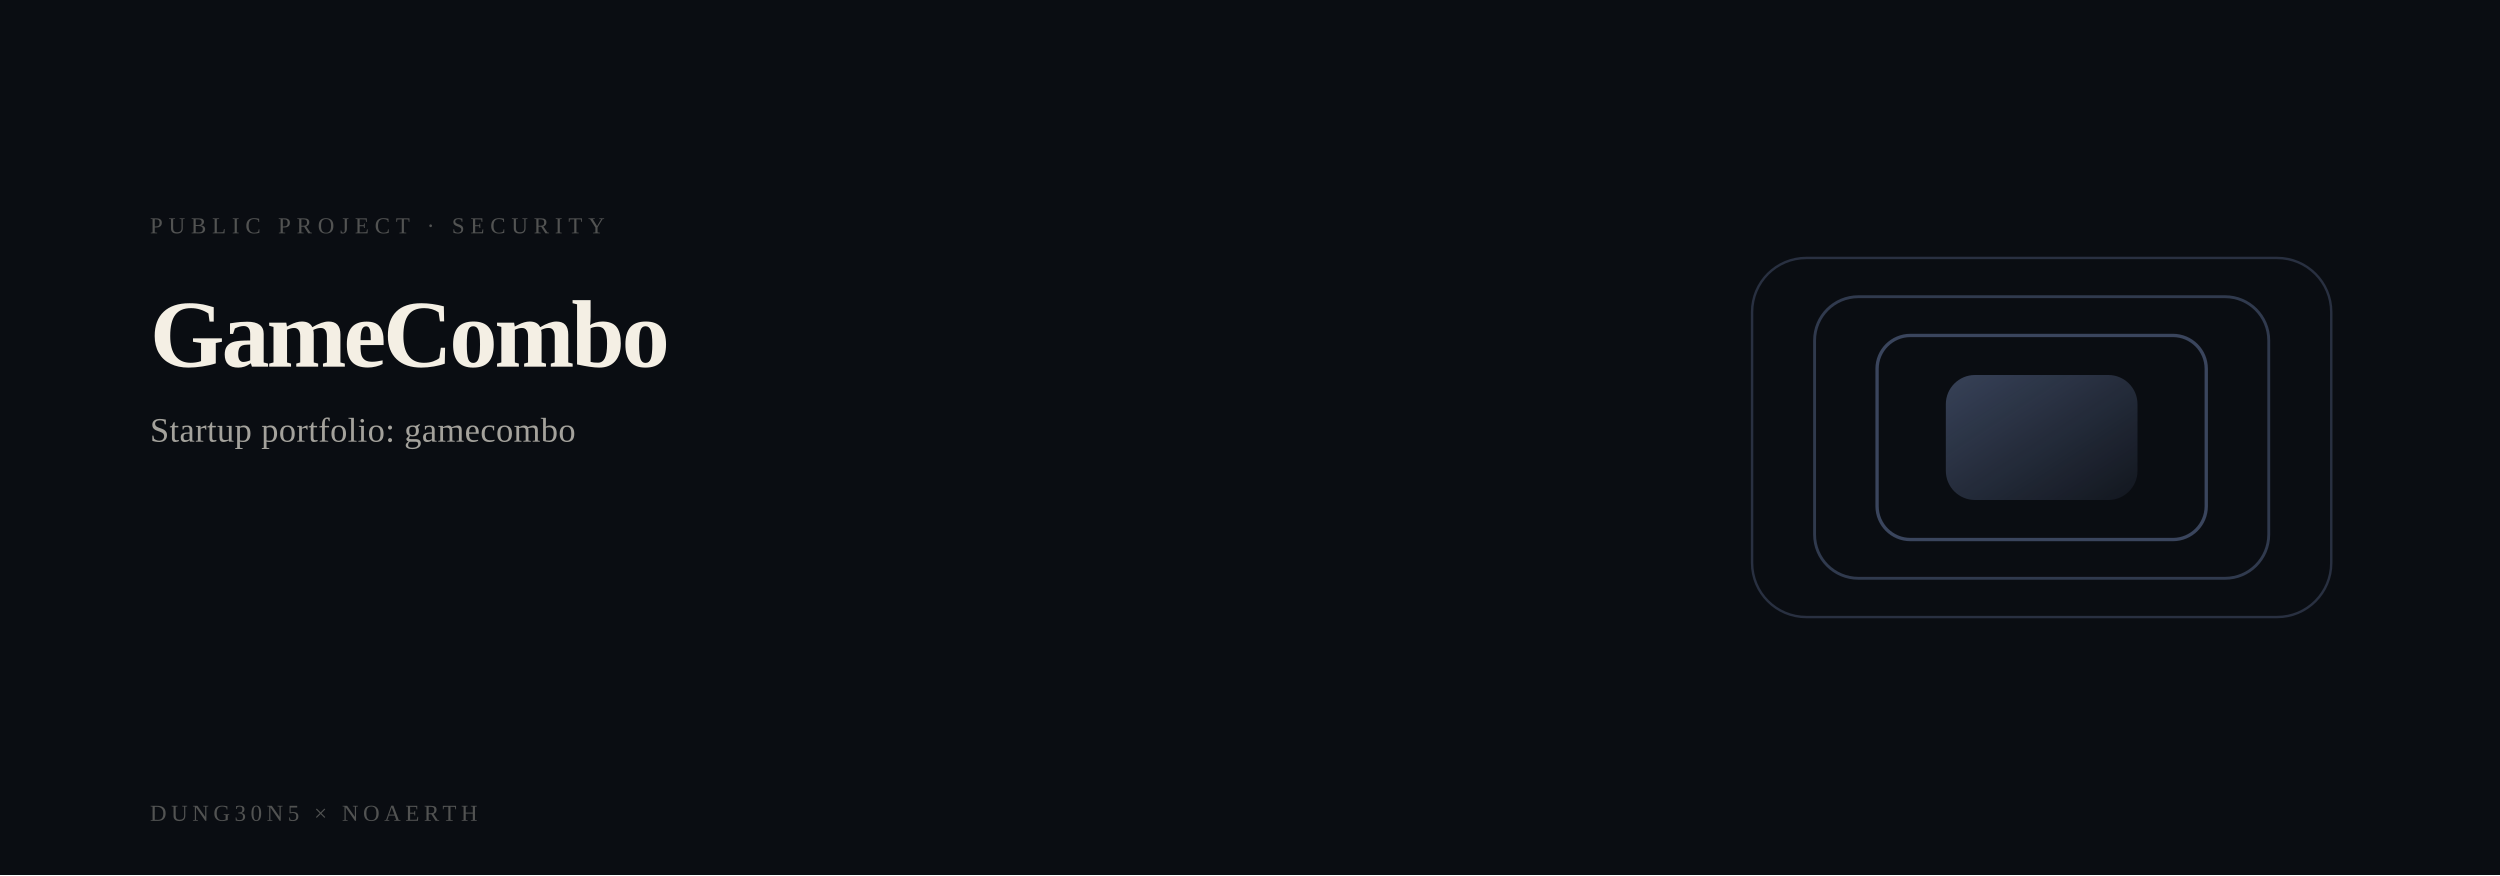
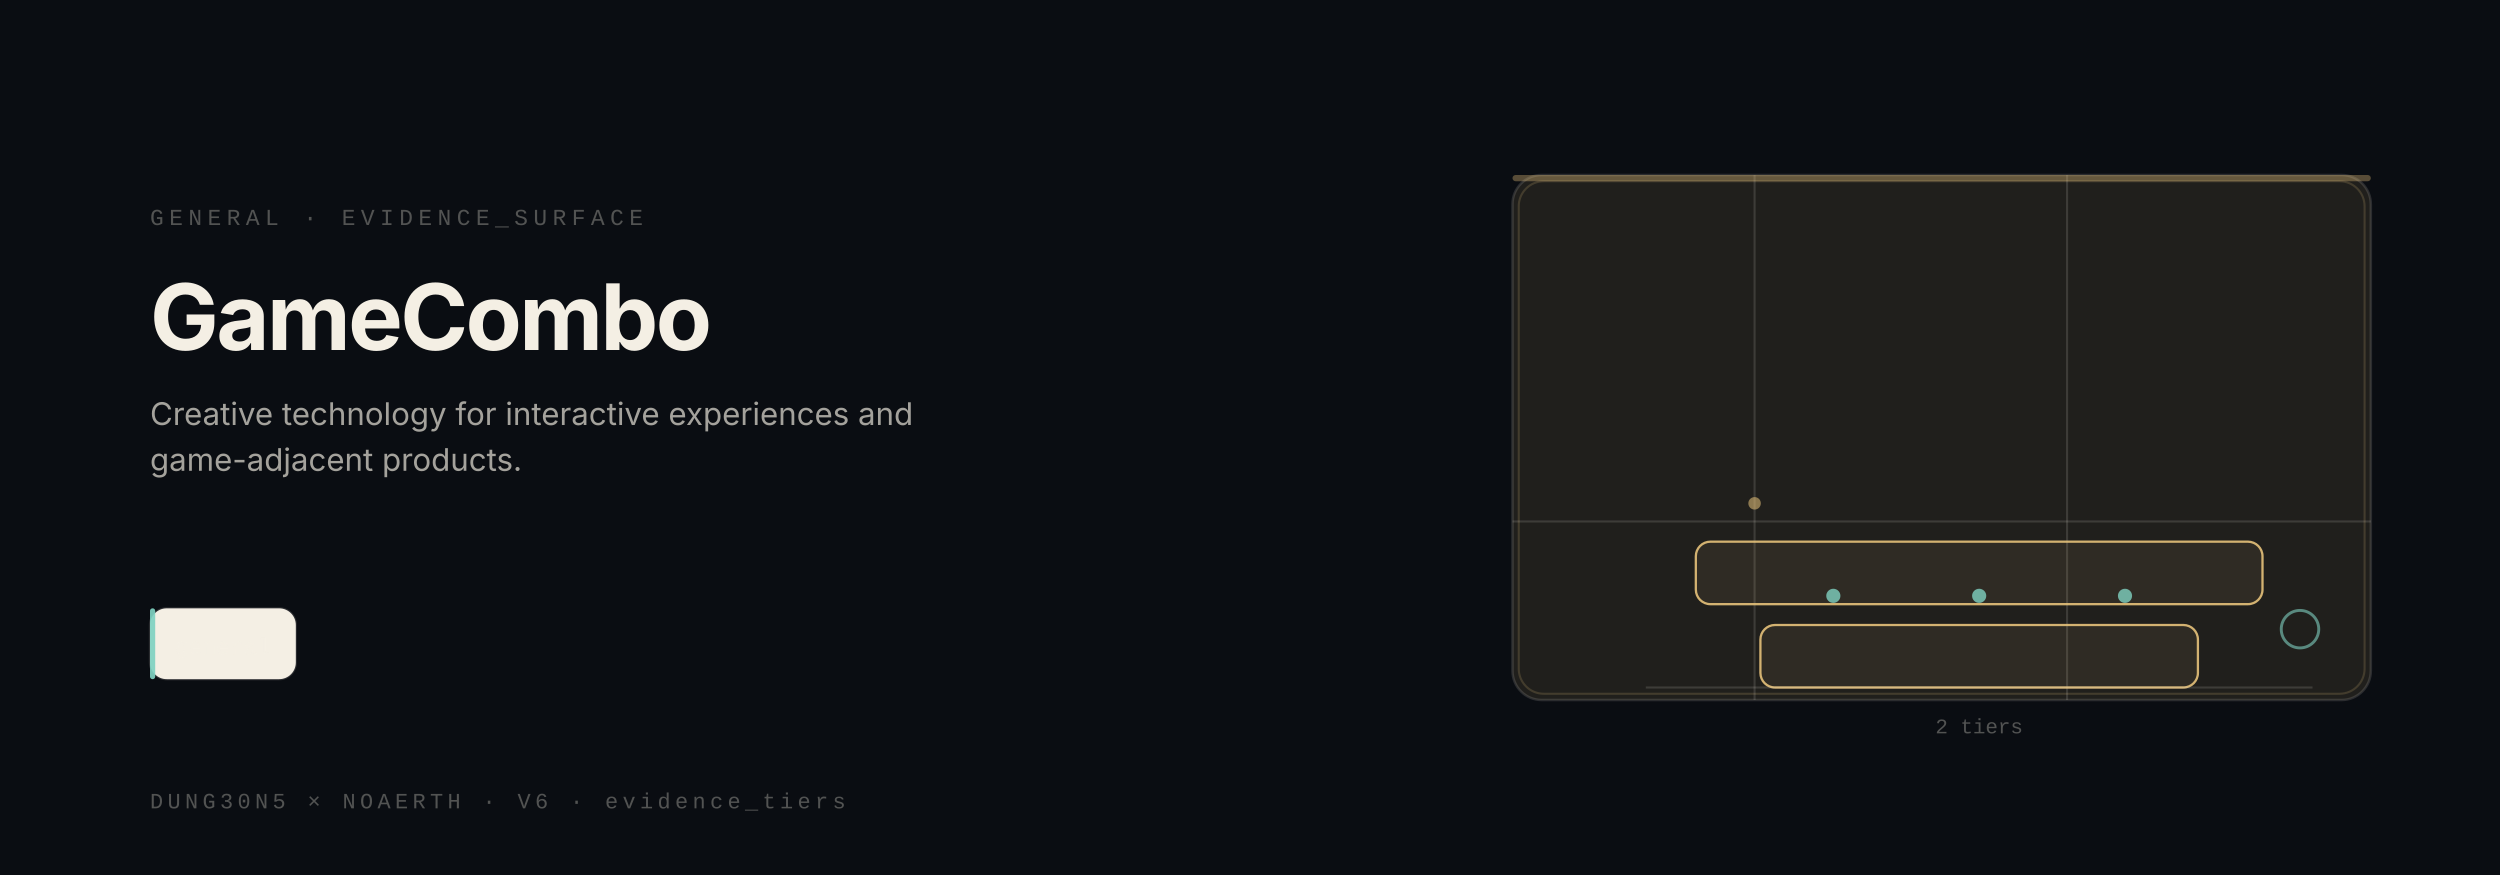
- <svg xmlns="http://www.w3.org/2000/svg" viewBox="0 0 1200 420" width="1200" height="420" role="img" aria-label="GameCombo: nested policy frames with a visible boundary edge. Motion depicts policy surfaces assemble into a readable security posture.">
-   <defs>
-     <linearGradient id="hero-gamecombo-dark-a" x1="0" y1="0" x2="1" y2="1">
-       <stop offset="0" stop-color="#8fa8e0" stop-opacity="0.85" />
-       <stop offset="1" stop-color="#8fa8e0" stop-opacity="0.15" />
-     </linearGradient>
-   </defs>
+ <svg xmlns="http://www.w3.org/2000/svg" viewBox="0 0 1200 420" width="1200" height="420" role="img" aria-label="GameCombo: claims stack into tiers, and evidence is carried up to be checked">
  <rect width="1200" height="420" fill="#0a0d12" />
-   <rect x="901" y="161.02" width="158" height="97.96" rx="16" fill="none" stroke="#8fa8e0" stroke-width="1.60" opacity="0.36" />
-   <rect x="871" y="142.42" width="218" height="135.16" rx="21" fill="none" stroke="#8fa8e0" stroke-width="1.38" opacity="0.29" />
-   <rect x="841" y="123.82" width="278" height="172.36" rx="26" fill="none" stroke="#8fa8e0" stroke-width="1.16" opacity="0.23" />
-   <rect x="934" y="180" width="92" height="60" rx="14" fill="url(#hero-gamecombo-dark-a)" opacity="0.40" />
-   <text x="72" y="112" fill="#f4efe44f" font-size="11" letter-spacing="2.8">PUBLIC PROJECT · SECURITY</text>
-   <text x="72" y="176" fill="#f4efe4" font-size="46" font-weight="660" letter-spacing="-1.4">GameCombo</text>
-   <text x="72" y="212" fill="#f4efe4a8" font-size="16.5" letter-spacing="0.2">Startup portfolio: gamecombo</text>
-   <rect x="72" y="266" width="106" height="40" rx="9" fill="#f4efe4" fill-opacity="0.05" stroke="#f4efe424" stroke-width="1.1" opacity="0">
-     <animate attributeName="opacity" from="0" to="1" dur="0.5s" begin="0.50s" fill="freeze" />
-   </rect>
-   <rect x="72" y="266" width="2.5" height="40" rx="1.2" fill="#8fa8e0" opacity="0">
-     <animate attributeName="opacity" from="0" to="0.9" dur="0.5s" begin="0.50s" fill="freeze" />
-   </rect>
-   <text x="125" y="291" fill="#f4efe4" font-size="11.5" text-anchor="middle" font-family="ui-monospace,SFMono-Regular,Menlo,monospace" opacity="0">policy<animate attributeName="opacity" from="0" to="1" dur="0.5s" begin="0.65s" fill="freeze" />
-   </text>
-   <rect x="194" y="266" width="106" height="40" rx="9" fill="#f4efe4" fill-opacity="0.05" stroke="#f4efe424" stroke-width="1.1" opacity="0">
-     <animate attributeName="opacity" from="0" to="1" dur="0.5s" begin="1.00s" fill="freeze" />
-   </rect>
-   <rect x="194" y="266" width="2.5" height="40" rx="1.2" fill="#8fa8e0" opacity="0">
-     <animate attributeName="opacity" from="0" to="0.9" dur="0.5s" begin="1.00s" fill="freeze" />
-   </rect>
-   <text x="247" y="291" fill="#f4efe4" font-size="11.5" text-anchor="middle" font-family="ui-monospace,SFMono-Regular,Menlo,monospace" opacity="0">control<animate attributeName="opacity" from="0" to="1" dur="0.5s" begin="1.15s" fill="freeze" />
-   </text>
-   <rect x="316" y="266" width="106" height="40" rx="9" fill="#f4efe4" fill-opacity="0.05" stroke="#f4efe424" stroke-width="1.1" opacity="0">
-     <animate attributeName="opacity" from="0" to="1" dur="0.5s" begin="1.50s" fill="freeze" />
-   </rect>
-   <rect x="316" y="266" width="2.5" height="40" rx="1.2" fill="#e7c27a" opacity="0">
-     <animate attributeName="opacity" from="0" to="0.9" dur="0.5s" begin="1.50s" fill="freeze" />
-   </rect>
-   <text x="369" y="291" fill="#f4efe4" font-size="11.5" text-anchor="middle" font-family="ui-monospace,SFMono-Regular,Menlo,monospace" opacity="0">evidence<animate attributeName="opacity" from="0" to="1" dur="0.5s" begin="1.65s" fill="freeze" />
-   </text>
-   <text x="72" y="394" fill="#f4efe44f" font-size="11" letter-spacing="2.2">DUNG30N5 × NOAERTH</text>
+   <text x="72" y="108" font-family="ui-monospace, SFMono-Regular, Menlo, Monaco, Consolas, 'Liberation Mono', monospace" font-size="11" letter-spacing="2.6" fill="#f4efe44f">GENERAL · EVIDENCE_SURFACE</text>
+   <text x="72" y="168" font-family="-apple-system, BlinkMacSystemFont, 'Segoe UI', Inter, Helvetica, Arial, sans-serif" font-size="44" font-weight="660" letter-spacing="-1.2" fill="#f4efe4">GameCombo</text>
+   <text x="72" y="204" font-family="-apple-system, BlinkMacSystemFont, 'Segoe UI', Inter, Helvetica, Arial, sans-serif" font-size="15" fill="#f4efe4a8">Creative technology for interactive experiences and</text>
+   <text x="72" y="226" font-family="-apple-system, BlinkMacSystemFont, 'Segoe UI', Inter, Helvetica, Arial, sans-serif" font-size="15" fill="#f4efe4a8">game-adjacent products.</text>
+   <rect x="72.0" y="292.0" width="70.0" height="34.0" rx="8" fill="#f4efe4" stroke="#f4efe424" stroke-width="1.1" />
+   <rect x="72.0" y="292.0" width="2.5" height="34.0" rx="1.2" fill="#7fd1c1" opacity="0.92" />
+   <text x="107.0" y="314" font-family="ui-monospace, SFMono-Regular, Menlo, Monaco, Consolas, 'Liberation Mono', monospace" font-size="11" fill="#f4efe4" fill-opacity="0.82" text-anchor="middle">general</text>
+   <rect x="726.0" y="84.0" width="412.0" height="252.0" rx="14" fill="#e7c27a" fill-opacity="0.10" />
+   <rect x="729.0" y="87.0" width="406.0" height="246.0" rx="12" fill="none" stroke="#e7c27a" stroke-width="1" stroke-opacity="0.18" />
+   <rect x="726.0" y="84.0" width="412.0" height="252.0" rx="14" fill="none" stroke="#f4efe424" stroke-width="1.2" />
+   <line x1="842.2" y1="84.0" x2="842.2" y2="336.0" stroke="#f4efe424" stroke-width="1" />
+   <line x1="992.2" y1="84.0" x2="992.2" y2="336.0" stroke="#f4efe424" stroke-width="1" />
+   <line x1="726.0" y1="250.3" x2="1138.0" y2="250.3" stroke="#f4efe424" stroke-width="1" />
+   <circle cx="842.2" cy="241.6" r="3" fill="#e7c27a" opacity="0.55" />
+   <rect x="726.0" y="84.0" width="412.0" height="3" rx="1.5" fill="#e7c27a" opacity="0.35" />
+   <circle cx="1104.0" cy="302.0" r="9" fill="none" stroke="#7fd1c1" stroke-width="1.4" opacity="0.6" />
+   <rect x="845.0" y="300.0" width="210.0" height="30" rx="7" fill="#e7c27a" fill-opacity="0.09" stroke="#e7c27a" stroke-width="1.1" opacity="0.9" />
+   <rect x="814.0" y="260.0" width="272.0" height="30" rx="7" fill="#e7c27a" fill-opacity="0.09" stroke="#e7c27a" stroke-width="1.1" opacity="0.9" />
+   <circle cx="880" cy="286" r="3.4" fill="#7fd1c1" opacity="0.8" />
+   <circle cx="950" cy="286" r="3.4" fill="#7fd1c1" opacity="0.8" />
+   <circle cx="1020" cy="286" r="3.4" fill="#7fd1c1" opacity="0.8" />
+   <line x1="790" y1="330" x2="1110" y2="330" stroke="#f4efe424" stroke-width="1" />
+   <text x="950" y="352" font-family="ui-monospace, SFMono-Regular, Menlo, Monaco, Consolas, 'Liberation Mono', monospace" font-size="10" fill="#f4efe44f" text-anchor="middle">2 tiers</text>
+   <text x="72" y="388" font-family="ui-monospace, SFMono-Regular, Menlo, Monaco, Consolas, 'Liberation Mono', monospace" font-size="10.5" letter-spacing="2.1" fill="#f4efe44f">DUNG30N5 × NOAERTH · V6 · evidence_tiers</text>
</svg>
